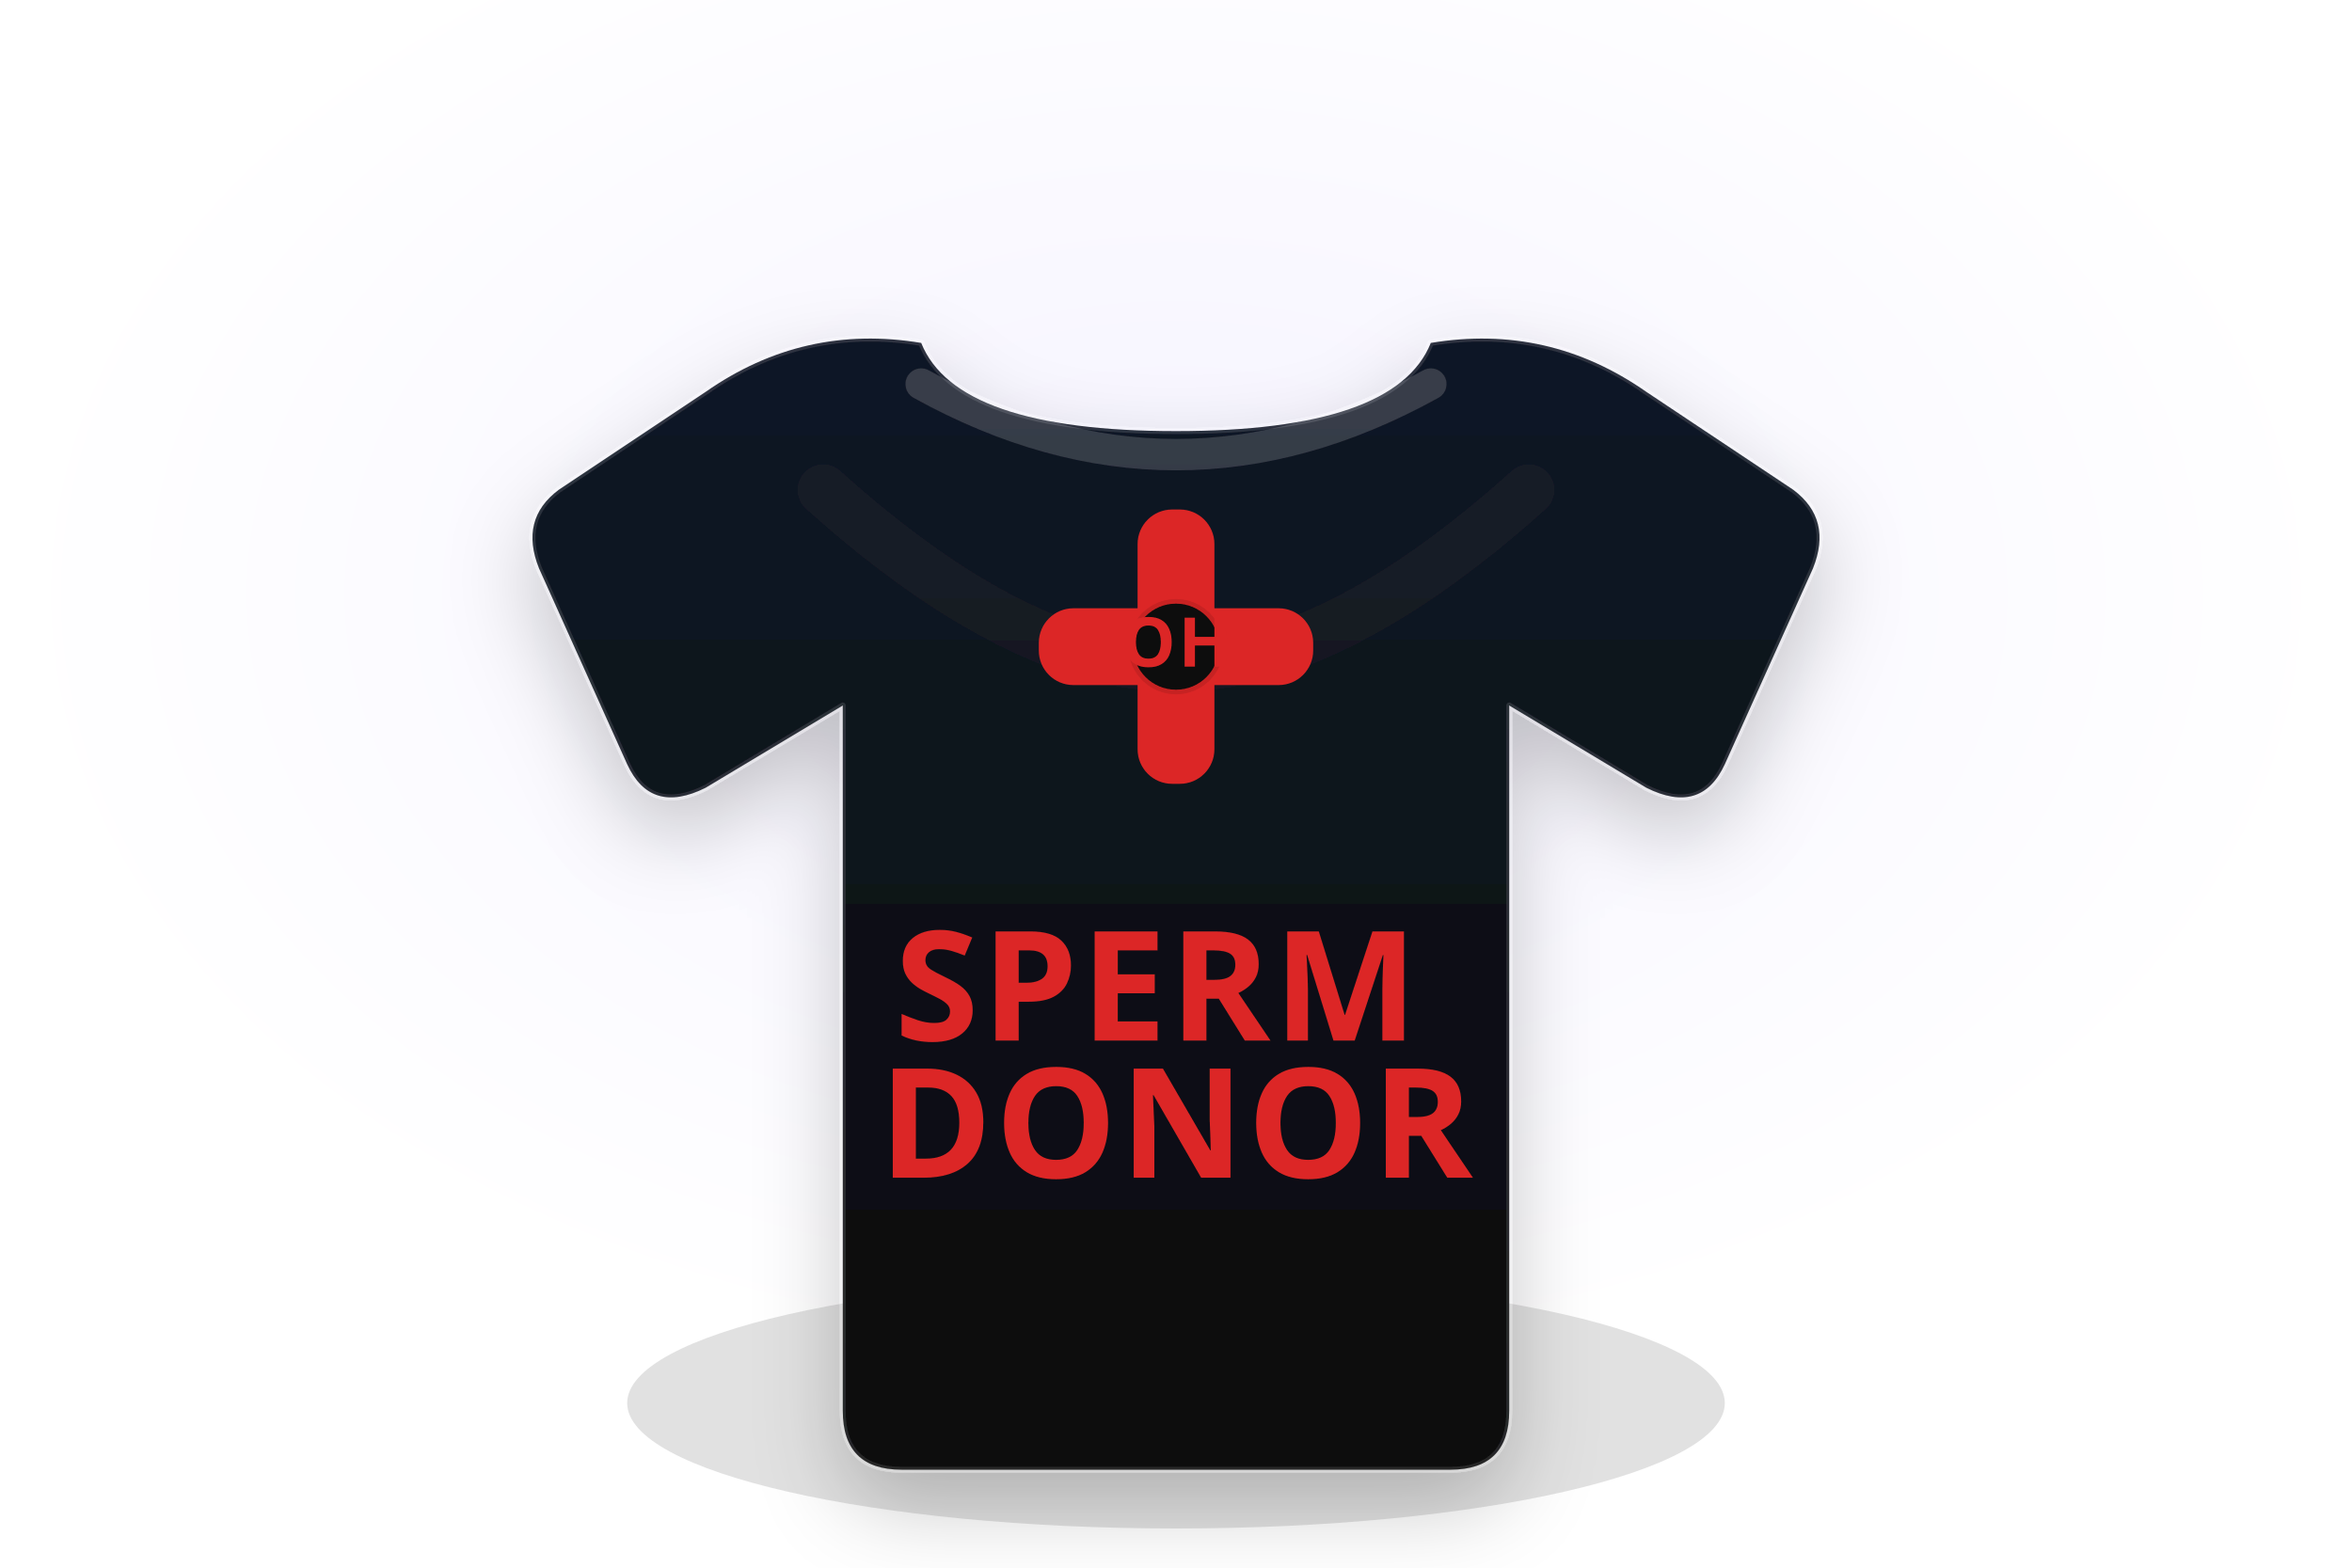
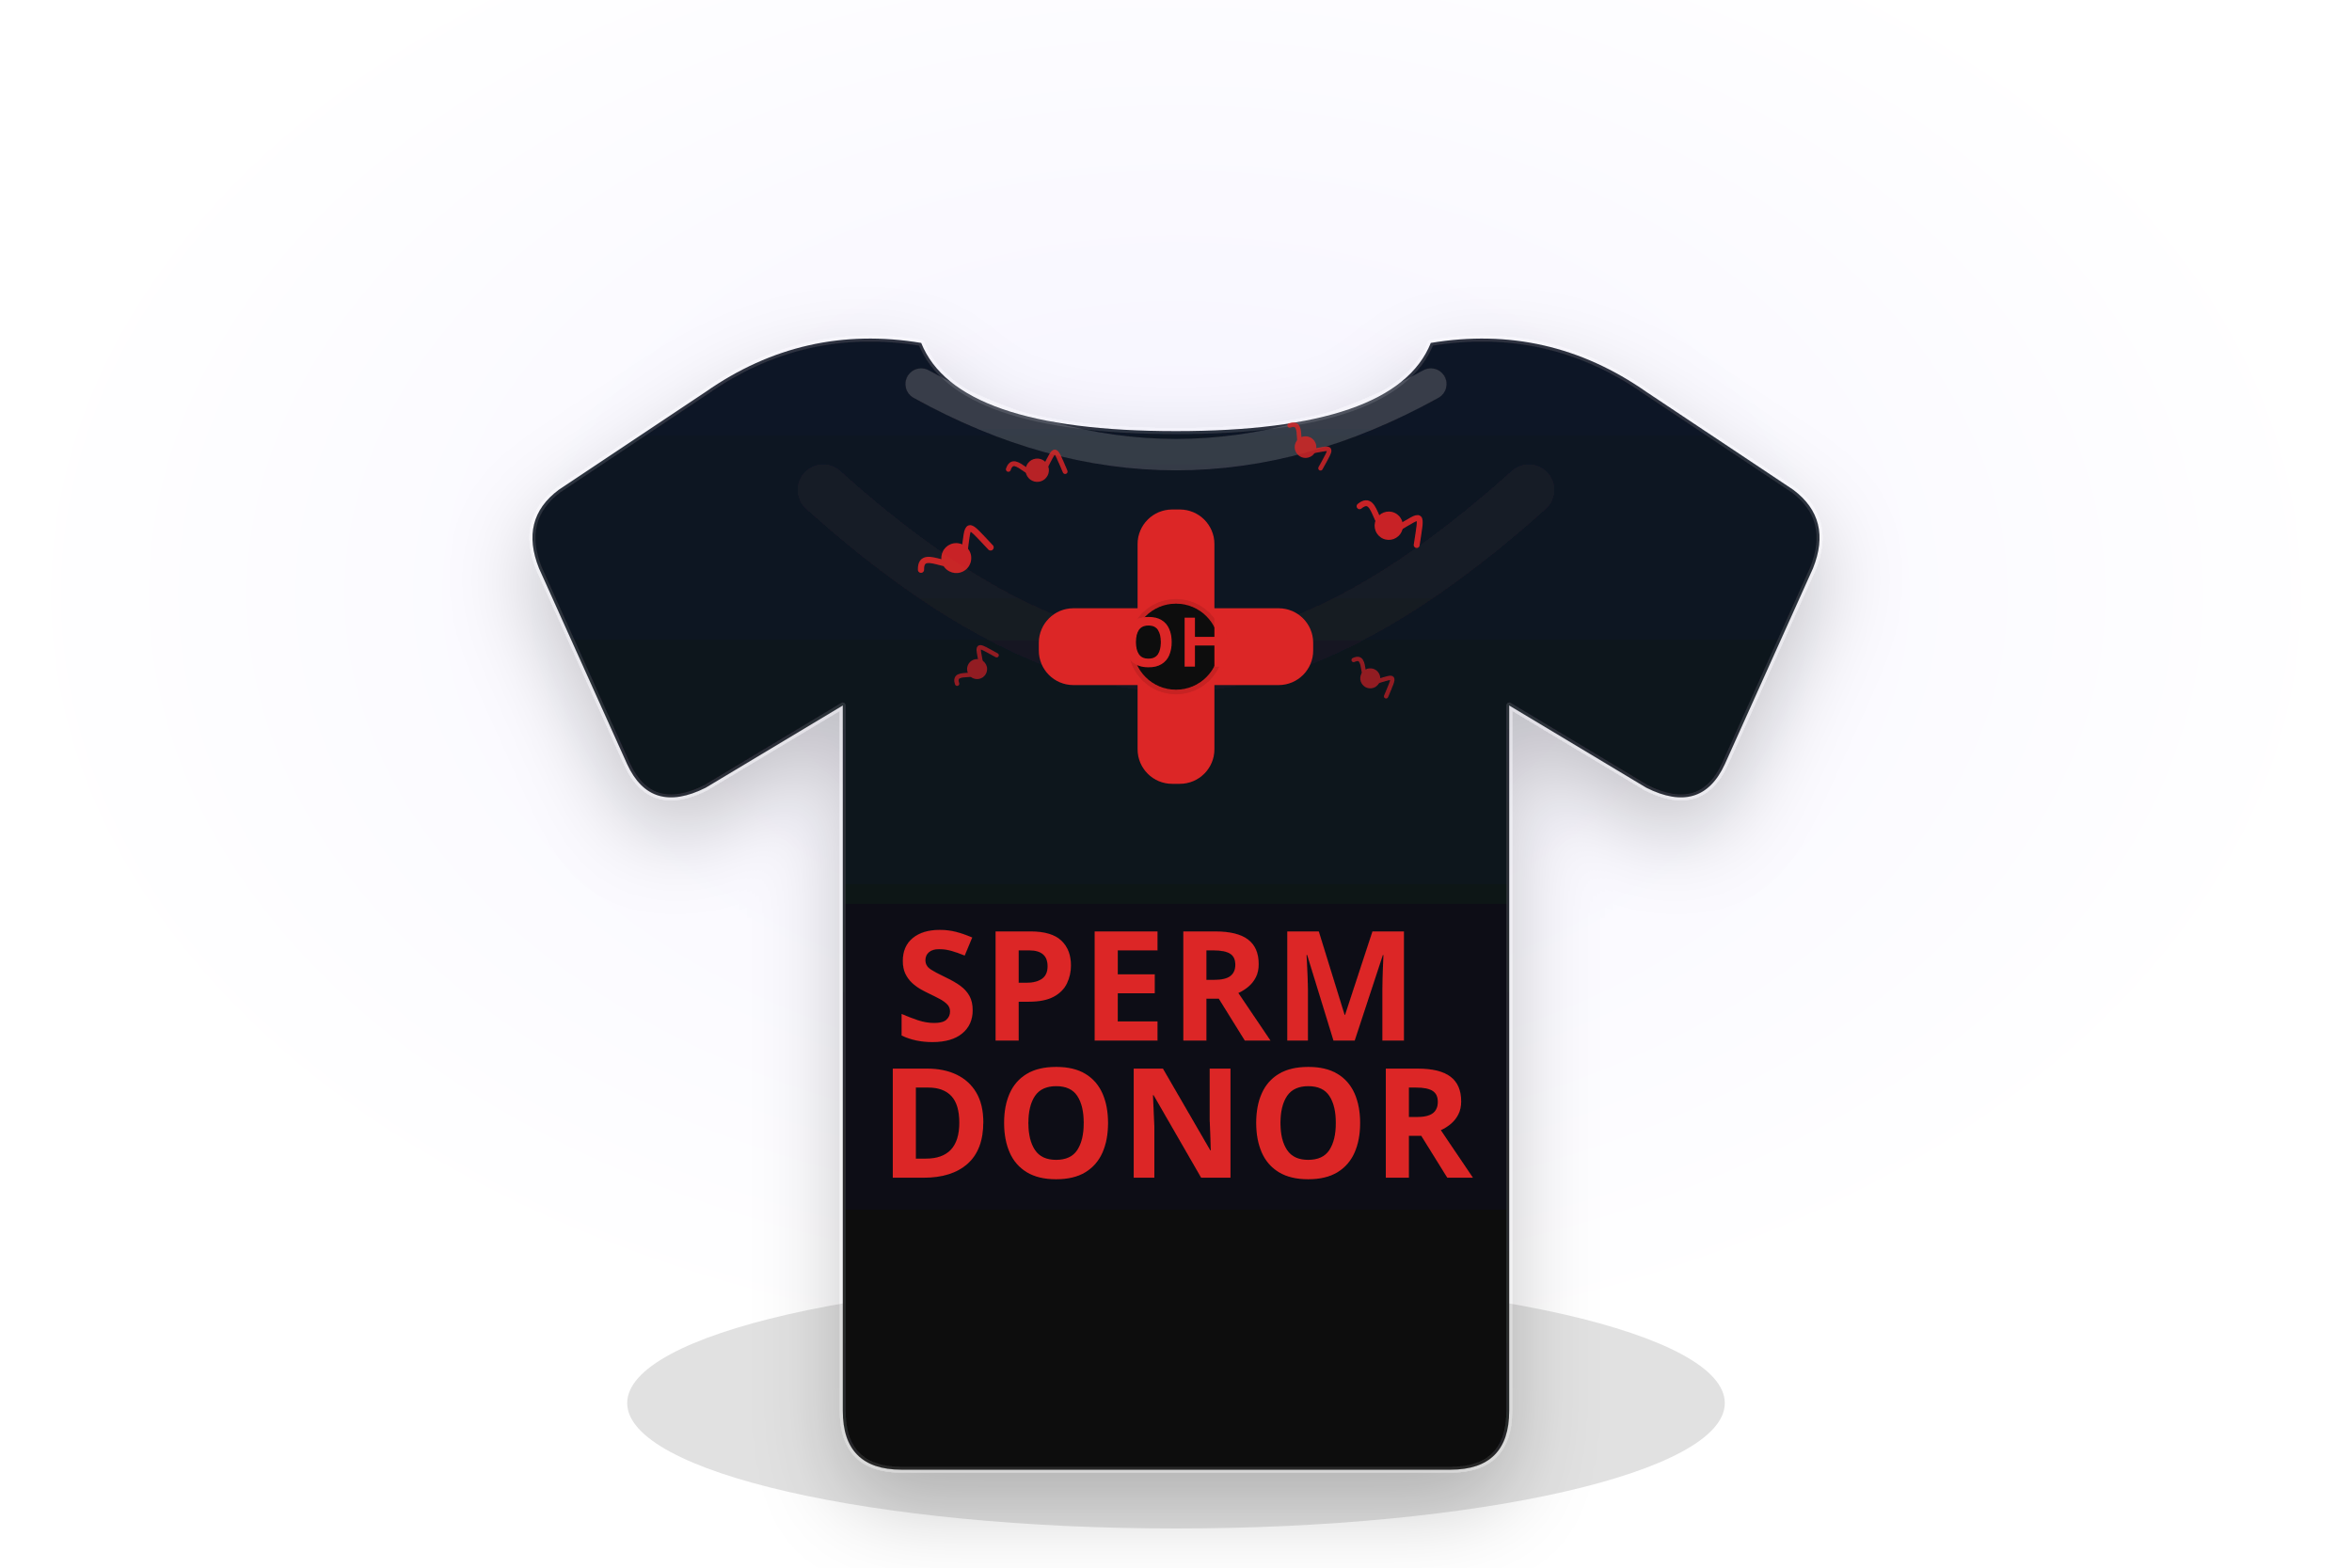
<svg xmlns="http://www.w3.org/2000/svg" width="1200" height="800" viewBox="0 0 1200 800">
  <defs>
    <radialGradient id="bg" cx="0.5" cy="0.38" r="0.9">
      <stop offset="0" stop-color="#f5f3ff" />
      <stop offset="0.55" stop-color="#ffffff" />
      <stop offset="1" stop-color="#ffffff" />
    </radialGradient>
    <filter id="shadow" x="-20%" y="-20%" width="140%" height="140%">
      <feDropShadow dx="0" dy="18" stdDeviation="22" flood-color="#000000" flood-opacity="0.22" />
    </filter>
    <filter id="printShadow" x="-30%" y="-30%" width="160%" height="160%">
      <feDropShadow dx="0" dy="10" stdDeviation="12" flood-color="#000000" flood-opacity="0.22" />
    </filter>
    <linearGradient id="fabric" x1="0" y1="0" x2="0" y2="1">
      <stop offset="0" stop-color="#111827" />
      <stop offset="1" stop-color="#0b0b0b" />
    </linearGradient>
  </defs>
  <rect width="1200" height="800" fill="url(#bg)" />
  <ellipse cx="600" cy="716" rx="280" ry="64" fill="rgba(0,0,0,0.12)" />
  <g filter="url(#shadow)">
    <path d="M360 200 L285 250 Q265 265 275 290 L320 390 Q332 416 360 402 L430 360 L430 720 Q430 750 460 750 L740 750 Q770 750 770 720 L770 360 L840 402 Q868 416 880 390 L925 290 Q935 265 915 250 L840 200 Q790 165 730 175 Q712 220 600 220 Q488 220 470 175 Q410 165 360 200 Z" fill="url(#fabric)" stroke="rgba(255,255,255,0.12)" stroke-width="3" stroke-linejoin="round" />
    <path d="M420 250 Q520 340 600 340 Q680 340 780 250" fill="none" stroke="rgba(255,255,255,0.12)" stroke-width="26" stroke-linecap="round" opacity="0.18" />
    <path d="M470 196 Q600 268 730 196" fill="none" stroke="rgba(255,255,255,0.18)" stroke-width="16" stroke-linecap="round" opacity="0.9" />
    <g>
+       <g transform="translate(487.9 284.8) rotate(-28)" opacity="0.9">
+         <circle cx="0" cy="0" r="7.646" fill="#dc2626" />
+         <path d="M-18.691 -3.211            C -12.574 -15.293,              -4.01 11.894,              5.166 -0.85            S 13.118 -14.443,              18.012 3.398" fill="none" stroke="#dc2626" stroke-width="3.186" stroke-linecap="round" />
+       </g>
+       <g transform="translate(529.2 239.96) rotate(-8)" opacity="0.82">
+         <circle cx="0" cy="0" r="5.947" fill="#dc2626" />
+         <path d="M-14.538 -2.498            C -9.78 -11.894,              -3.119 9.251,              4.018 -0.661            S 10.203 -11.234,              14.009 2.643" fill="none" stroke="#dc2626" stroke-width="2.478" stroke-linecap="round" />
+       </g>
+       <g transform="translate(708.56 268.28) rotate(24)" opacity="0.9">
+         <circle cx="0" cy="0" r="7.222" fill="#dc2626" />
+         <path d="M-17.653 -3.033            C -11.876 -14.443,              -3.787 11.234,              4.879 -0.802            S 12.389 -13.641,              17.011 3.21" fill="none" stroke="#dc2626" stroke-width="3.009" stroke-linecap="round" />
+       </g>
+       <g transform="translate(666.08 228.16) rotate(44)" opacity="0.8">
+         <circle cx="0" cy="0" r="5.522" fill="#dc2626" />
+         <path d="M-13.499 -2.319            C -9.081 -11.045,              -2.896 8.59,              3.731 -0.614            S 9.474 -10.431,              13.008 2.454" fill="none" stroke="#dc2626" stroke-width="2.301" stroke-linecap="round" />
+       </g>
+       <g transform="translate(498.52 341.44) rotate(-46)" opacity="0.64">
+         <circle cx="0" cy="0" r="5.098" fill="#dc2626" />
+         <path d="M-12.461 -2.141            C -8.383 -10.195,              -2.673 7.93,              3.444 -0.566            S 8.745 -9.629,              12.008 2.266" fill="none" stroke="#dc2626" stroke-width="2.2" stroke-linecap="round" />
+       </g>
+       <g transform="translate(699.12 346.16) rotate(38)" opacity="0.64">
+         <circle cx="0" cy="0" r="5.098" fill="#dc2626" />
+         <path d="M-12.461 -2.141            C -8.383 -10.195,              -2.673 7.93,              3.444 -0.566            S 8.745 -9.629,              12.008 2.266" fill="none" stroke="#dc2626" stroke-width="2.2" stroke-linecap="round" />
+       </g>
      <g transform="translate(600 330)">
        <rect x="-19.6" y="-70" width="39.2" height="140" rx="17.64" fill="#dc2626" />
        <rect x="-70" y="-19.6" width="140" height="39.2" rx="17.64" fill="#dc2626" />
        <circle cx="0" cy="0" r="24.304" fill="#0b0b0b" />
        <circle cx="0" cy="0" r="24.304" fill="none" stroke="#dc2626" stroke-width="4.704" opacity="0.9" />
        <text x="0" y="10.192" text-anchor="middle" font-family="Teko, Impact, Arial Black, sans-serif" font-size="35" font-weight="700" fill="#dc2626" letter-spacing="0.04em">OH</text>
      </g>
      <text x="600" y="531" text-anchor="middle" font-family="Teko, Impact, Arial Black, sans-serif" font-size="78" font-weight="800" fill="#dc2626" letter-spacing="0.02em">
        <tspan x="600" dy="0">SPERM</tspan>
        <tspan x="600" dy="70">DONOR</tspan>
      </text>
    </g>
  </g>
</svg>
